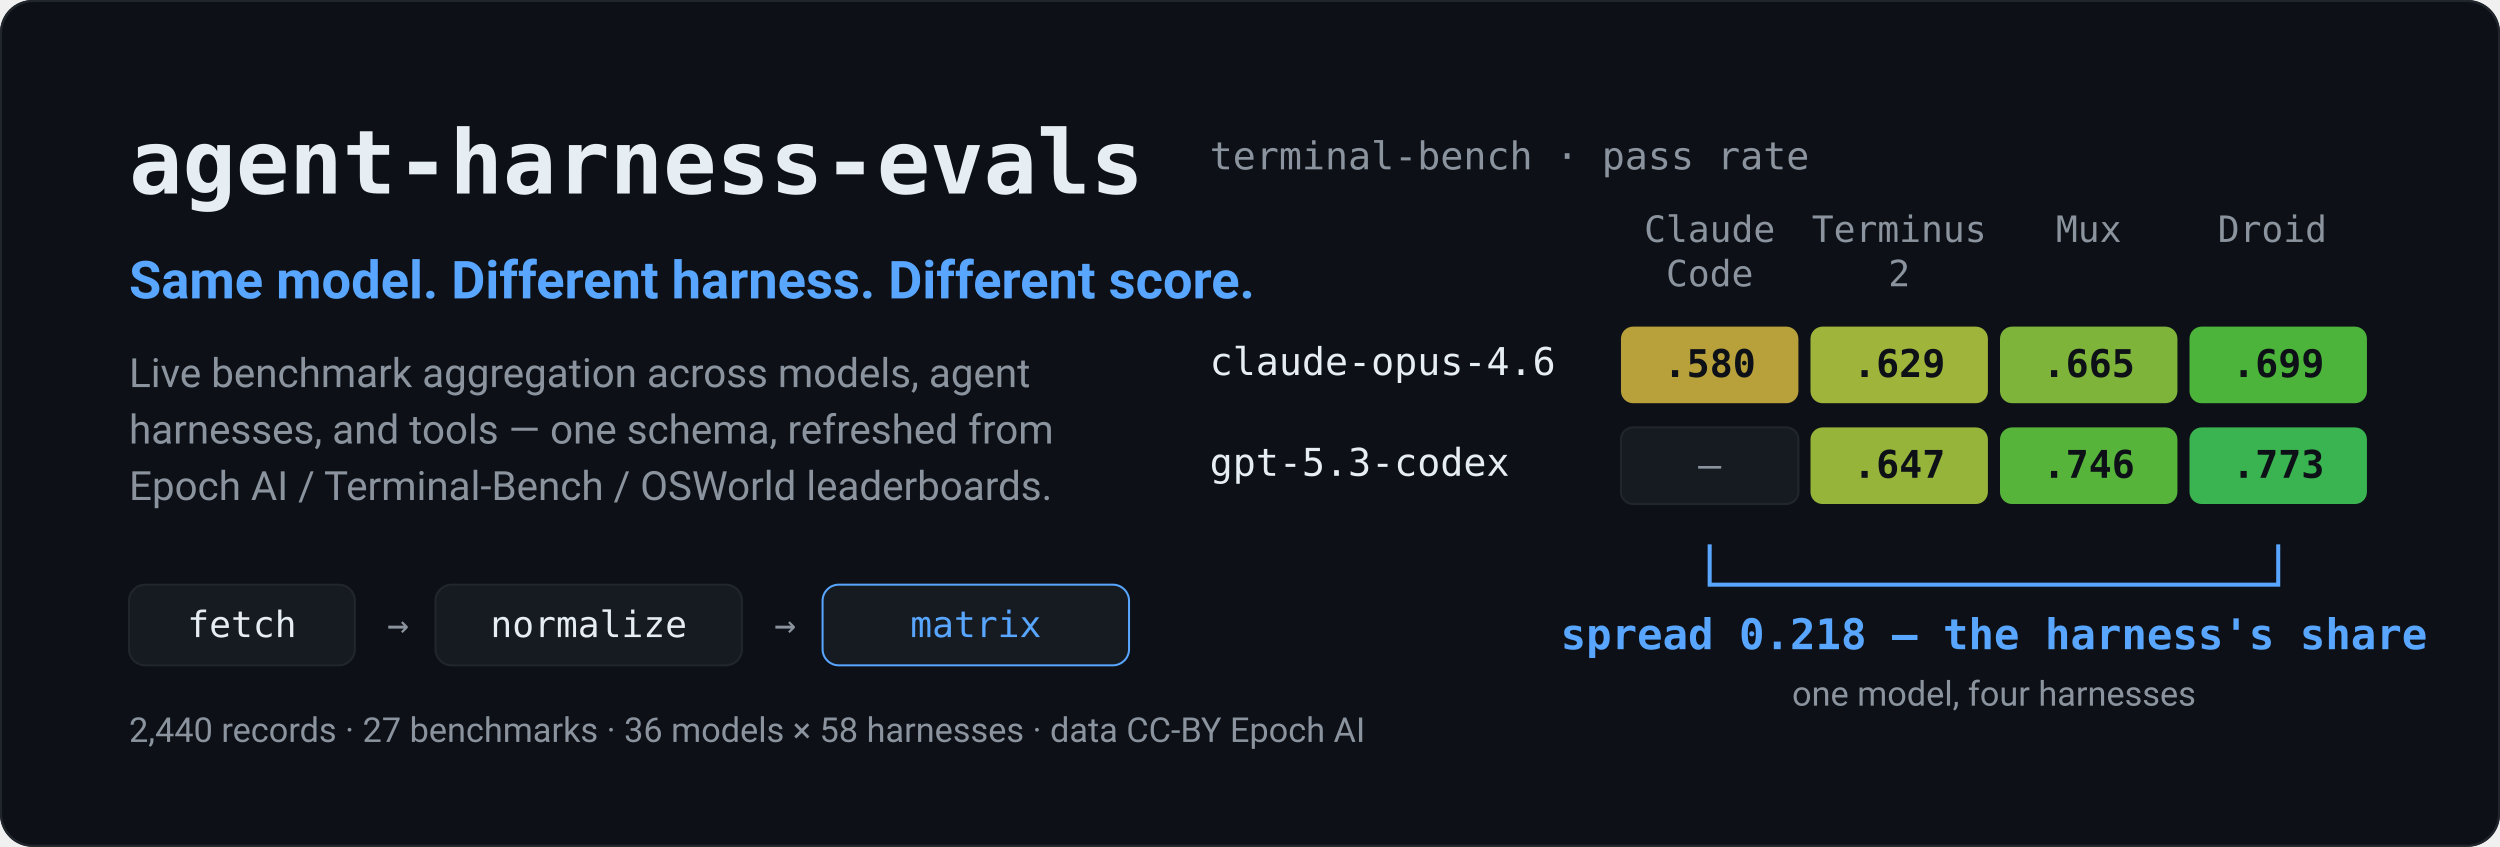
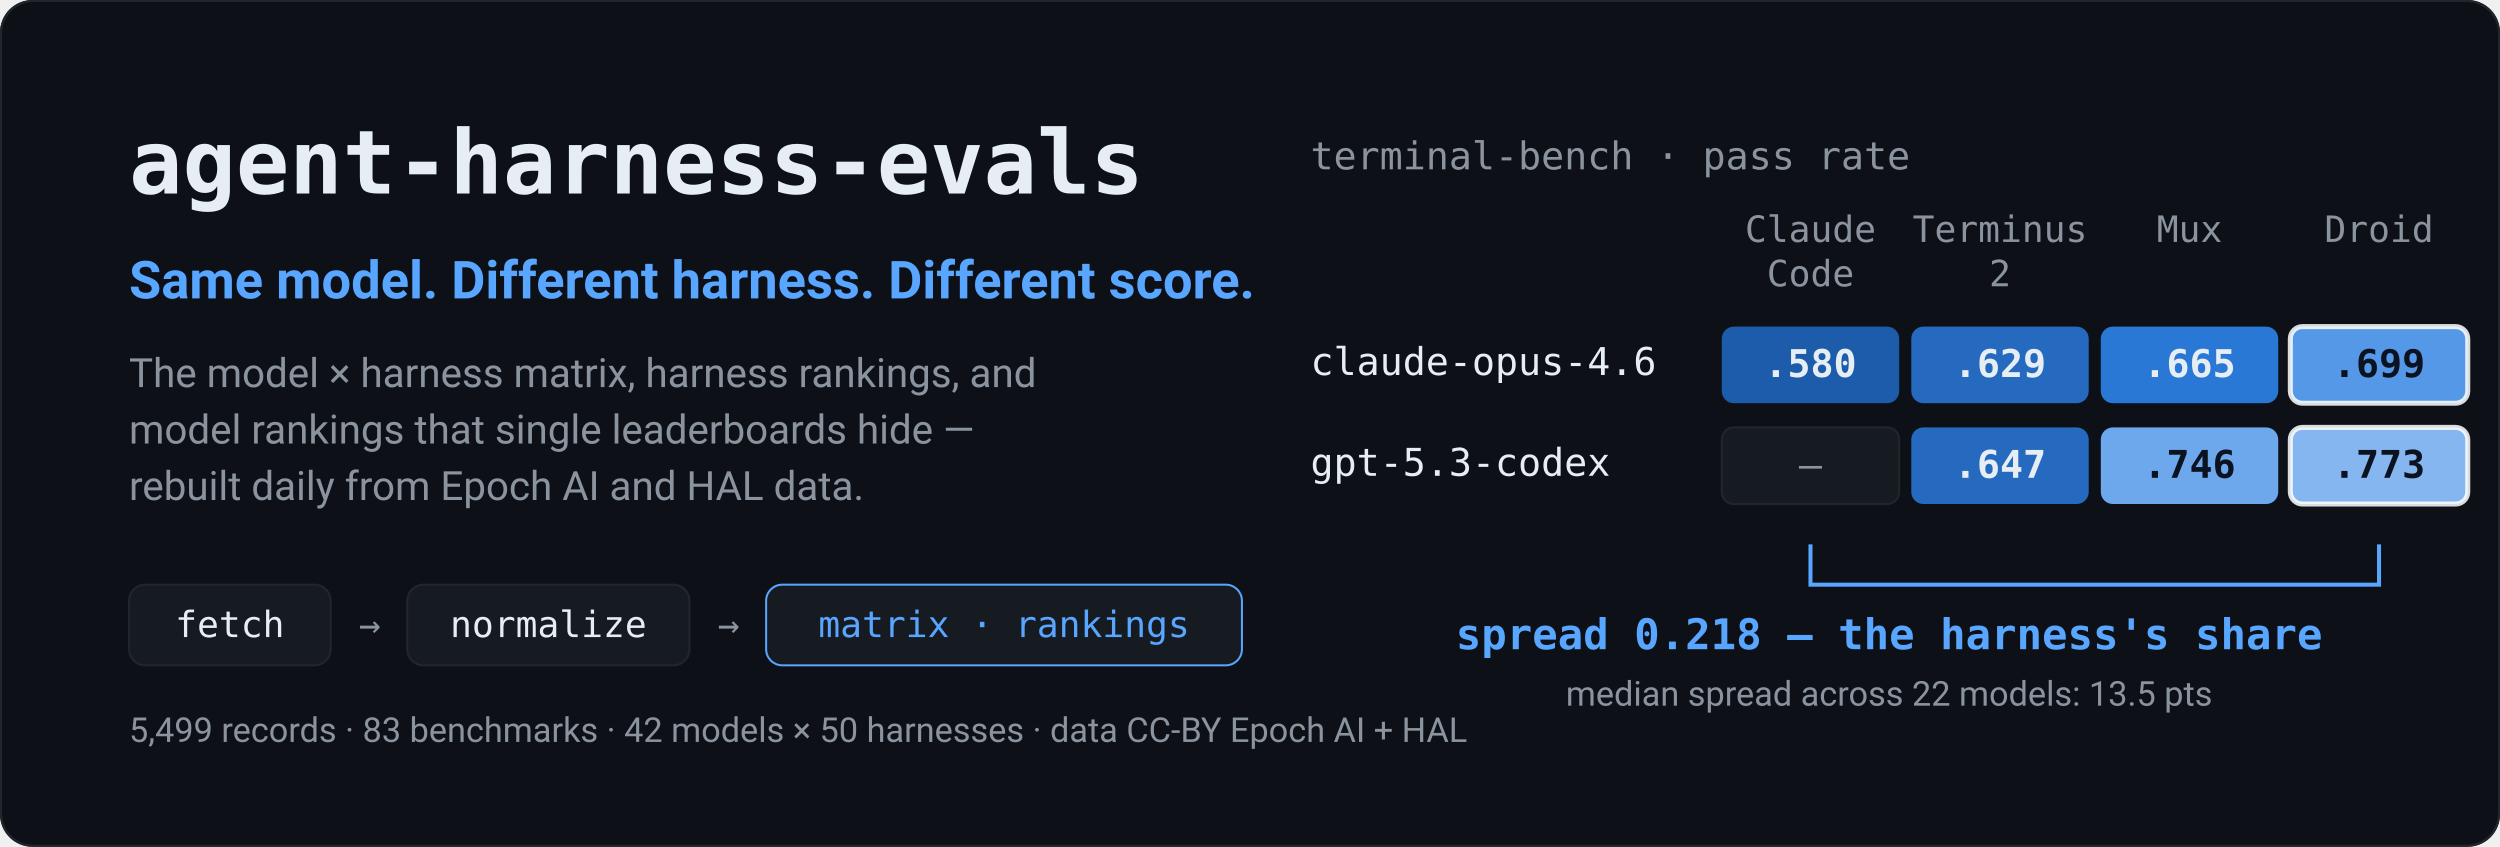
- <svg xmlns="http://www.w3.org/2000/svg" viewBox="0 0 1240 420" role="img" aria-label="agent-harness-evals: same model, different harness. Live matrix showing claude-opus-4.6 scoring 0.580 under Claude Code and 0.699 under Droid on terminal-bench.">
+ <svg xmlns="http://www.w3.org/2000/svg" viewBox="0 0 1240 420" role="img" aria-labelledby="t d">
  <defs>
    <style>
      .t  { font-family: ui-monospace, SFMono-Regular, Menlo, Consolas, monospace; }
      .s  { font-family: -apple-system, "Segoe UI", Roboto, Helvetica, Arial, sans-serif; }
    </style>
  </defs>
  <rect width="1240" height="420" rx="16" fill="#0d1117" />
  <rect x="0.5" y="0.5" width="1239" height="419" rx="16" fill="none" stroke="#21262d" />
-   <text x="64" y="96" class="t" font-size="44" font-weight="700" fill="#e6edf3">agent-harness-evals</text>
-   <text x="64" y="148" class="s" font-size="26" fill="#58a6ff" font-weight="600">Same model. Different harness. Different score.</text>
-   <text x="64" y="192" class="s" font-size="20" fill="#8b949e">Live benchmark aggregation across models, agent</text>
-   <text x="64" y="220" class="s" font-size="20" fill="#8b949e">harnesses, and tools — one schema, refreshed from</text>
-   <text x="64" y="248" class="s" font-size="20" fill="#8b949e">Epoch AI / Terminal-Bench / OSWorld leaderboards.</text>
-   <g class="t" font-size="18">
-     <rect x="64" y="290" width="112" height="40" rx="8" fill="#161b22" stroke="#21262d" />
-     <text x="120" y="316" fill="#e6edf3" text-anchor="middle">fetch</text>
-     <text x="192" y="316" fill="#8b949e">→</text>
-     <rect x="216" y="290" width="152" height="40" rx="8" fill="#161b22" stroke="#21262d" />
-     <text x="292" y="316" fill="#e6edf3" text-anchor="middle">normalize</text>
-     <text x="384" y="316" fill="#8b949e">→</text>
-     <rect x="408" y="290" width="152" height="40" rx="8" fill="#161b22" stroke="#58a6ff" />
-     <text x="484" y="316" fill="#58a6ff" text-anchor="middle">matrix</text>
+   <g id="title-block">
+     <text x="64" y="96" class="t" font-size="44" font-weight="700" fill="#e6edf3">agent-harness-evals</text>
+     <text x="64" y="148" class="s" font-size="26" fill="#58a6ff" font-weight="600">Same model. Different harness. Different score.</text>
+     <text x="64" y="192" class="s" font-size="20" fill="#8b949e">The model × harness matrix, harness rankings, and</text>
+     <text x="64" y="220" class="s" font-size="20" fill="#8b949e">model rankings that single leaderboards hide —</text>
+     <text x="64" y="248" class="s" font-size="20" fill="#8b949e">rebuilt daily from Epoch AI and HAL data.</text>
  </g>
-   <text x="64" y="368" class="s" font-size="17" fill="#8b949e">2,440 records · 27 benchmarks · 36 models × 58 harnesses · data CC-BY Epoch AI</text>
-   <g transform="translate(600,84)">
+   <g id="pipeline" class="t" font-size="18">
+     <rect x="64" y="290" width="100" height="40" rx="8" fill="#161b22" stroke="#21262d" />
+     <text x="114" y="316" fill="#e6edf3" text-anchor="middle">fetch</text>
+     <text x="178" y="316" fill="#8b949e">→</text>
+     <rect x="202" y="290" width="140" height="40" rx="8" fill="#161b22" stroke="#21262d" />
+     <text x="272" y="316" fill="#e6edf3" text-anchor="middle">normalize</text>
+     <text x="356" y="316" fill="#8b949e">→</text>
+     <rect x="380" y="290" width="236" height="40" rx="8" fill="#161b22" stroke="#58a6ff" />
+     <text x="498" y="316" fill="#58a6ff" text-anchor="middle">matrix · rankings</text>
+   </g>
+   <text x="64" y="368" class="s" font-size="17" fill="#8b949e">5,499 records · 83 benchmarks · 42 models × 50 harnesses · data CC-BY Epoch AI + HAL</text>
+   <g id="project-proof" transform="translate(650,84)">
    <text x="0" y="0" class="t" font-size="19" fill="#8b949e">terminal-bench · pass rate</text>
    <g class="t" font-size="18" fill="#8b949e">
      <text x="248" y="36" text-anchor="middle">Claude</text>
      <text x="248" y="58" text-anchor="middle">Code</text>
      <text x="342" y="36" text-anchor="middle">Terminus</text>
      <text x="342" y="58" text-anchor="middle">2</text>
      <text x="436" y="36" text-anchor="middle">Mux</text>
-       <text x="436" y="58" text-anchor="middle"> </text>
-       <text x="500" y="36" text-anchor="start">Droid</text>
+       <text x="530" y="36" text-anchor="middle">Droid</text>
    </g>
    <text x="0" y="102" class="t" font-size="19" fill="#e6edf3">claude-opus-4.6</text>
-     <rect x="204" y="78" width="88" height="38" rx="6" fill="#b8a13a" />
-     <text x="248" y="103" class="t" font-size="19" font-weight="700" fill="#0d1117" text-anchor="middle">.580</text>
-     <rect x="298" y="78" width="88" height="38" rx="6" fill="#9fb43a" />
-     <text x="342" y="103" class="t" font-size="19" font-weight="700" fill="#0d1117" text-anchor="middle">.629</text>
-     <rect x="392" y="78" width="88" height="38" rx="6" fill="#7fb43a" />
-     <text x="436" y="103" class="t" font-size="19" font-weight="700" fill="#0d1117" text-anchor="middle">.665</text>
-     <rect x="486" y="78" width="88" height="38" rx="6" fill="#4cb43a" />
-     <text x="530" y="103" class="t" font-size="19" font-weight="700" fill="#0d1117" text-anchor="middle">.699</text>
+     <rect x="204" y="78" width="88" height="38" rx="6" fill="#1c5cab" />
+     <text x="248" y="103" class="t" font-size="19" font-weight="700" fill="#e6edf3" text-anchor="middle">.580</text>
+     <rect x="298" y="78" width="88" height="38" rx="6" fill="#256abf" />
+     <text x="342" y="103" class="t" font-size="19" font-weight="700" fill="#e6edf3" text-anchor="middle">.629</text>
+     <rect x="392" y="78" width="88" height="38" rx="6" fill="#2a78d6" />
+     <text x="436" y="103" class="t" font-size="19" font-weight="700" fill="#e6edf3" text-anchor="middle">.665</text>
+     <rect x="486" y="78" width="88" height="38" rx="6" fill="#5598e7" stroke="#ffffff" stroke-opacity="0.85" stroke-width="2.5" />
+     <text x="530" y="103" class="t" font-size="19" font-weight="700" fill="#0b1220" text-anchor="middle">.699</text>
    <text x="0" y="152" class="t" font-size="19" fill="#e6edf3">gpt-5.3-codex</text>
    <rect x="204" y="128" width="88" height="38" rx="6" fill="#161b22" stroke="#21262d" />
    <text x="248" y="153" class="t" font-size="19" fill="#8b949e" text-anchor="middle">—</text>
-     <rect x="298" y="128" width="88" height="38" rx="6" fill="#96b43a" />
-     <text x="342" y="153" class="t" font-size="19" font-weight="700" fill="#0d1117" text-anchor="middle">.647</text>
-     <rect x="392" y="128" width="88" height="38" rx="6" fill="#57b43a" />
-     <text x="436" y="153" class="t" font-size="19" font-weight="700" fill="#0d1117" text-anchor="middle">.746</text>
-     <rect x="486" y="128" width="88" height="38" rx="6" fill="#3ab450" />
-     <text x="530" y="153" class="t" font-size="19" font-weight="700" fill="#0d1117" text-anchor="middle">.773</text>
+     <rect x="298" y="128" width="88" height="38" rx="6" fill="#256abf" />
+     <text x="342" y="153" class="t" font-size="19" font-weight="700" fill="#e6edf3" text-anchor="middle">.647</text>
+     <rect x="392" y="128" width="88" height="38" rx="6" fill="#6da7ec" />
+     <text x="436" y="153" class="t" font-size="19" font-weight="700" fill="#0b1220" text-anchor="middle">.746</text>
+     <rect x="486" y="128" width="88" height="38" rx="6" fill="#86b6ef" stroke="#ffffff" stroke-opacity="0.85" stroke-width="2.5" />
+     <text x="530" y="153" class="t" font-size="19" font-weight="700" fill="#0b1220" text-anchor="middle">.773</text>
    <path d="M 248 186 L 248 206 L 530 206 L 530 186" fill="none" stroke="#58a6ff" stroke-width="2" />
-     <text x="389" y="238" class="t" font-size="21" font-weight="700" fill="#58a6ff" text-anchor="middle">spread 0.218 — the harness's share</text>
-     <text x="389" y="266" class="s" font-size="17" fill="#8b949e" text-anchor="middle">one model, four harnesses</text>
+     <text x="287" y="238" class="t" font-size="21" font-weight="700" fill="#58a6ff" text-anchor="middle">spread 0.218 — the harness's share</text>
+     <text x="287" y="266" class="s" font-size="17" fill="#8b949e" text-anchor="middle">median spread across 22 models: 13.5 pts</text>
  </g>
</svg>
